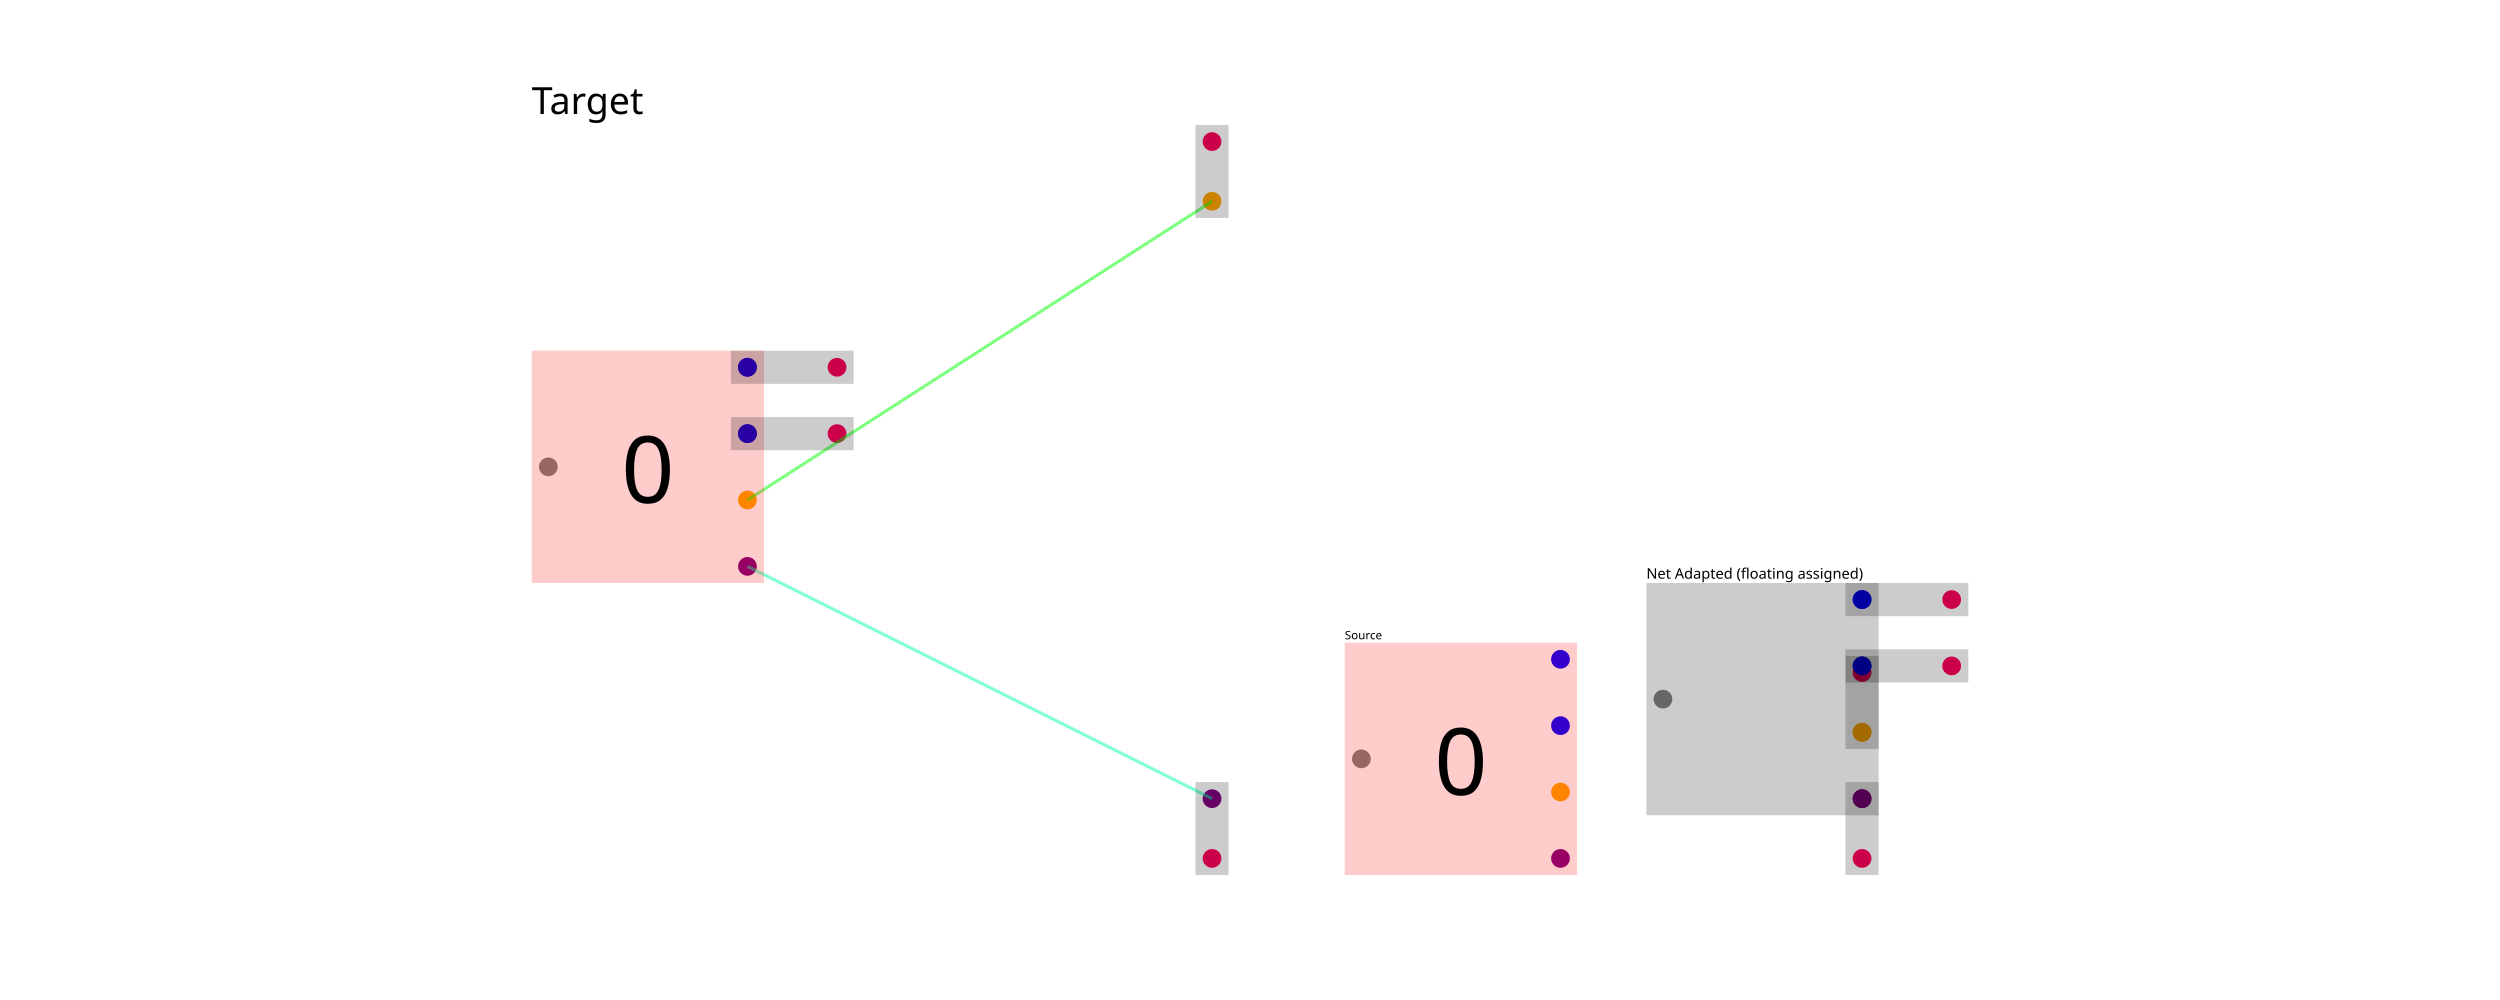
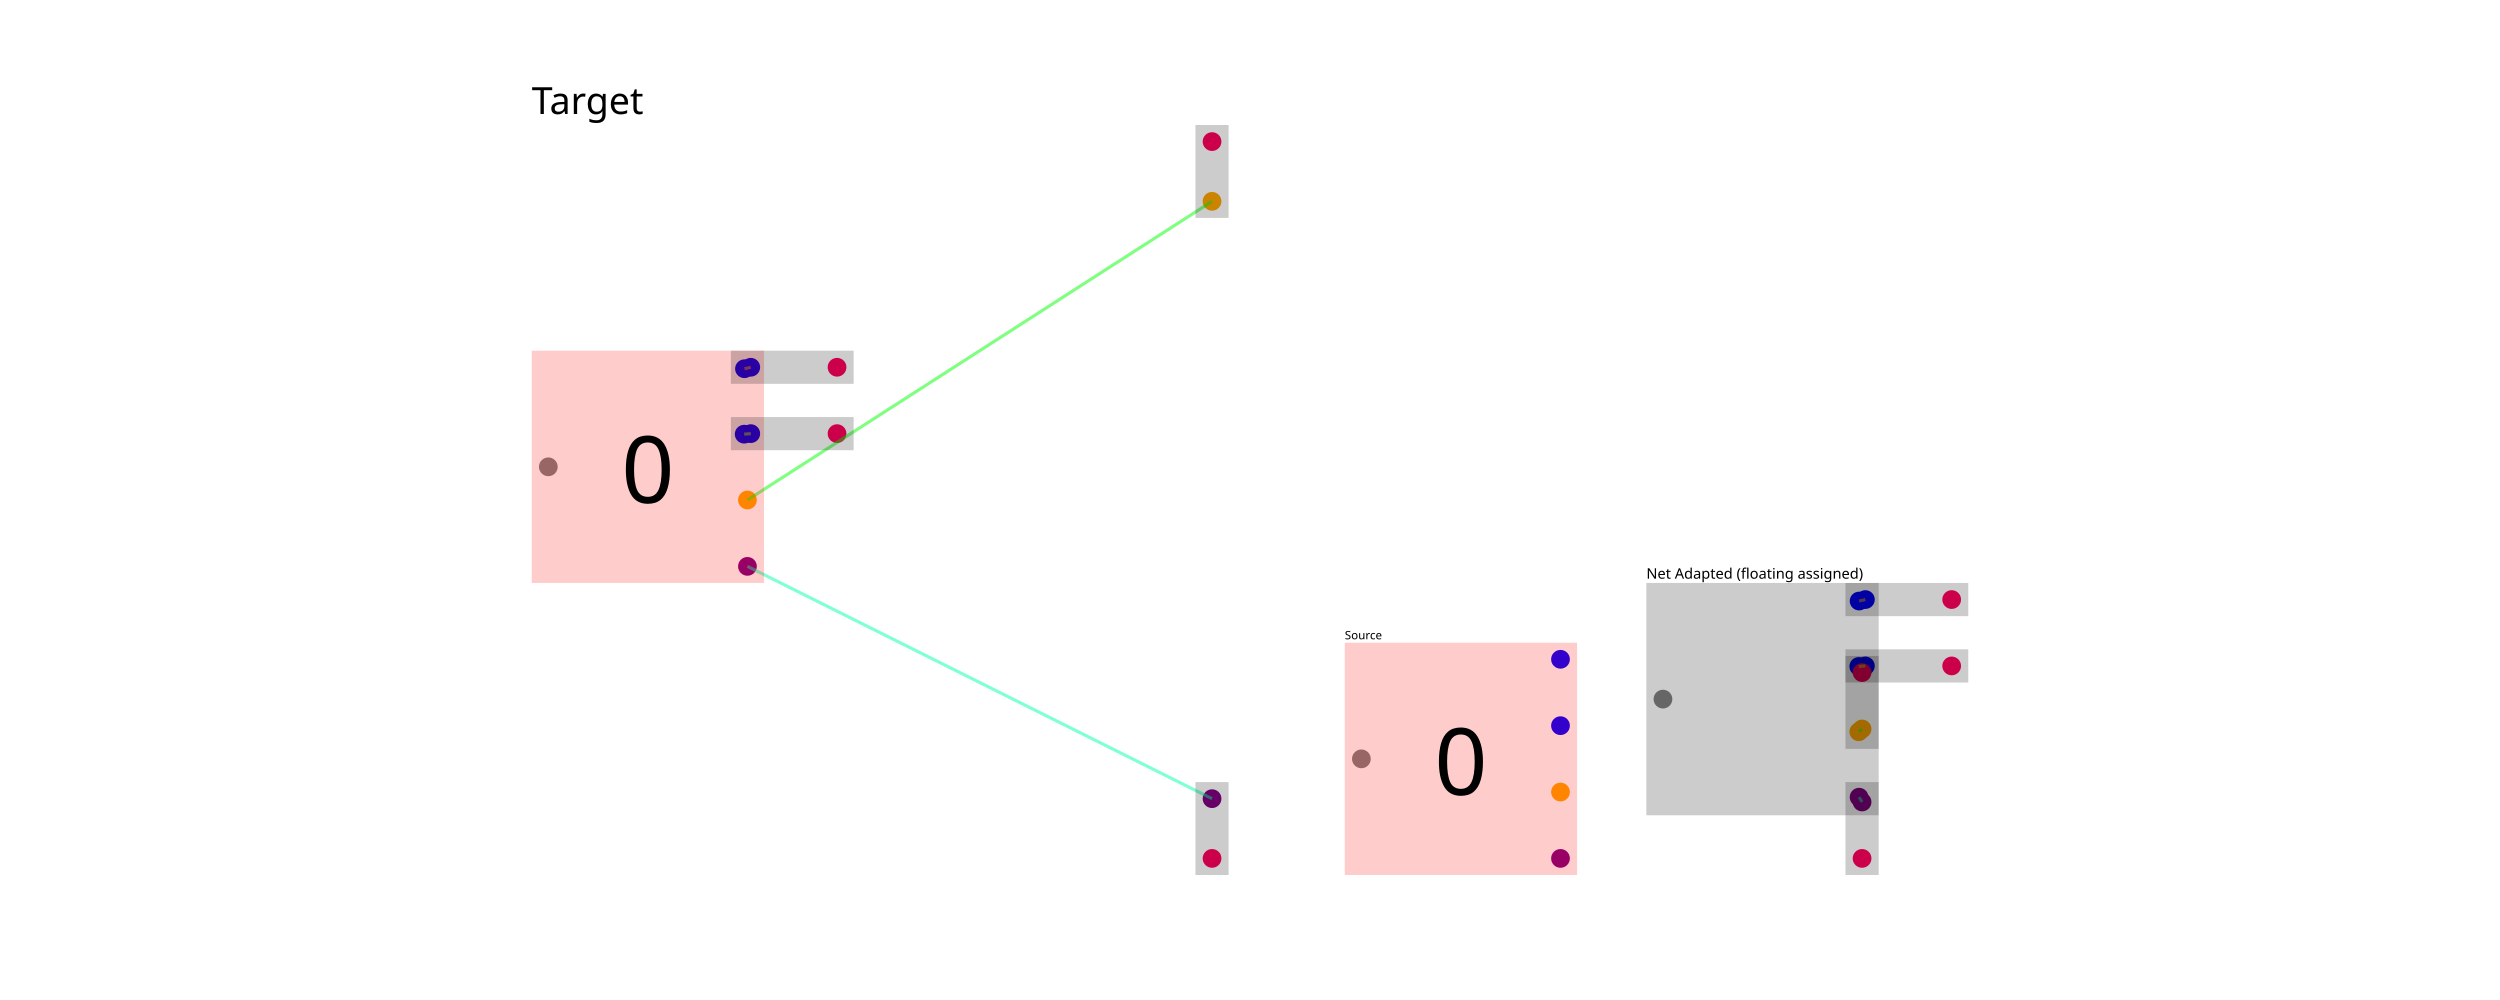
<svg xmlns="http://www.w3.org/2000/svg" width="800" height="320" viewBox="0 0 800 320">
  <rect width="100%" height="100%" fill="white" />
  <g>
    <circle data-type="point" data-label="schematic_component_0_center component_center center_schematic_component_0" data-x="0" data-y="0" cx="175.465" cy="149.381" r="3" fill="gray" />
  </g>
  <g>
-     <circle data-type="point" data-label="schematic_port_0 normal unnamedsubcircuit7_connectivity_net0" data-x="0.6000000000000001" data-y="0.30000000000000004" cx="239.181" cy="117.522" r="3" fill="blue" />
+     <circle data-type="point" data-label="schematic_port_0 normal unnamedsubcircuit7_connectivity_net0" data-x="0.5910557280900008" data-y="0.2955278640450004" cx="238.232" cy="117.997" r="3" fill="blue" />
  </g>
  <g>
-     <circle data-type="point" data-label="schematic_port_1 normal unnamedsubcircuit7_connectivity_net1" data-x="0.6000000000000001" data-y="0.09999999999999998" cx="239.181" cy="138.761" r="3" fill="blue" />
+     <circle data-type="point" data-label="schematic_net_label_2_pin normal unnamedsubcircuit7_connectivity_net0" data-x="0.61" data-y="0.3" cx="240.243" cy="117.522" r="3" fill="blue" />
  </g>
  <g>
-     <circle data-type="point" data-label="schematic_port_2 vcc unnamedsubcircuit7_connectivity_net2" data-x="0.6000000000000001" data-y="-0.10000000000000003" cx="239.181" cy="160" r="3" fill="orange" />
+     <circle data-type="point" data-label="schematic_port_1 normal unnamedsubcircuit7_connectivity_net1" data-x="0.5901360607616786" data-y="0.09835601012694643" cx="238.134" cy="138.936" r="3" fill="blue" />
  </g>
  <g>
-     <circle data-type="point" data-label="schematic_port_3 gnd unnamedsubcircuit7_connectivity_net3" data-x="0.6000000000000001" data-y="-0.30000000000000004" cx="239.181" cy="181.239" r="3" fill="purple" />
+     <circle data-type="point" data-label="schematic_net_label_3_pin normal unnamedsubcircuit7_connectivity_net1" data-x="0.61" data-y="0.1" cx="240.243" cy="138.761" r="3" fill="blue" />
+   </g>
+   <g>
+     <circle data-type="point" data-label="schematic_port_2 vcc unnamedsubcircuit7_connectivity_net2" data-x="0.6" data-y="-0.1" cx="239.181" cy="160" r="3" fill="orange" />
+   </g>
+   <g>
+     <circle data-type="point" data-label="schematic_port_3 gnd unnamedsubcircuit7_connectivity_net3" data-x="0.6" data-y="-0.3" cx="239.181" cy="181.239" r="3" fill="purple" />
  </g>
  <g>
    <circle data-type="point" data-label="schematic_net_label_0_pin gnd unnamedsubcircuit7_connectivity_net3" data-x="2" data-y="-1" cx="387.854" cy="255.575" r="3" fill="purple" />
  </g>
  <g>
    <circle data-type="point" data-label="schematic_net_label_0_center netlabel_center schematic_net_label_0_center" data-x="2" data-y="-1.18" cx="387.854" cy="274.69" r="3" fill="hsl(338.4, 100%, 50%, 1)" />
  </g>
  <g>
    <circle data-type="point" data-label="schematic_net_label_1_pin vcc unnamedsubcircuit7_connectivity_net2" data-x="2" data-y="0.8" cx="387.854" cy="64.425" r="3" fill="orange" />
  </g>
  <g>
    <circle data-type="point" data-label="schematic_net_label_1_center netlabel_center schematic_net_label_1_center" data-x="2" data-y="0.98" cx="387.854" cy="45.31" r="3" fill="hsl(338.4, 100%, 50%, 1)" />
  </g>
  <g>
-     <circle data-type="point" data-label="schematic_net_label_2_pin normal unnamedsubcircuit7_connectivity_net0" data-x="0.6000000000000001" data-y="0.30000000000000004" cx="239.181" cy="117.522" r="3" fill="blue" />
+     <circle data-type="point" data-label="schematic_net_label_2_center netlabel_center schematic_net_label_2_center" data-x="0.87" data-y="0.3" cx="267.854" cy="117.522" r="3" fill="hsl(338.4, 100%, 50%, 1)" />
  </g>
  <g>
-     <circle data-type="point" data-label="schematic_net_label_2_center netlabel_center schematic_net_label_2_center" data-x="0.8700000000000001" data-y="0.30000000000000004" cx="267.854" cy="117.522" r="3" fill="hsl(338.4, 100%, 50%, 1)" />
-   </g>
-   <g>
-     <circle data-type="point" data-label="schematic_net_label_3_pin normal unnamedsubcircuit7_connectivity_net1" data-x="0.6000000000000001" data-y="0.09999999999999998" cx="239.181" cy="138.761" r="3" fill="blue" />
-   </g>
-   <g>
-     <circle data-type="point" data-label="schematic_net_label_3_center netlabel_center schematic_net_label_3_center" data-x="0.8700000000000001" data-y="0.09999999999999998" cx="267.854" cy="138.761" r="3" fill="hsl(338.4, 100%, 50%, 1)" />
+     <circle data-type="point" data-label="schematic_net_label_3_center netlabel_center schematic_net_label_3_center" data-x="0.87" data-y="0.1" cx="267.854" cy="138.761" r="3" fill="hsl(338.4, 100%, 50%, 1)" />
  </g>
  <g>
    <circle data-type="point" data-label="schematic_component_0_center component_center center_schematic_component_0" data-x="2.4499999999999997" data-y="-0.8799999999999997" cx="435.642" cy="242.832" r="3" fill="gray" />
  </g>
  <g>
    <circle data-type="point" data-label="schematic_port_0 normal unnamedsubcircuit7_connectivity_net0" data-x="3.05" data-y="-0.5799999999999996" cx="499.358" cy="210.973" r="3" fill="blue" />
  </g>
  <g>
    <circle data-type="point" data-label="schematic_port_1 normal unnamedsubcircuit7_connectivity_net1" data-x="3.05" data-y="-0.7799999999999997" cx="499.358" cy="232.212" r="3" fill="blue" />
  </g>
  <g>
-     <circle data-type="point" data-label="schematic_port_2 vcc unnamedsubcircuit7_connectivity_net2" data-x="3.05" data-y="-0.9799999999999998" cx="499.358" cy="253.451" r="3" fill="orange" />
+     <circle data-type="point" data-label="schematic_port_2 vcc unnamedsubcircuit7_connectivity_net2" data-x="3.05" data-y="-0.9799999999999996" cx="499.358" cy="253.451" r="3" fill="orange" />
  </g>
  <g>
    <circle data-type="point" data-label="schematic_port_3 gnd unnamedsubcircuit7_connectivity_net3" data-x="3.05" data-y="-1.1799999999999997" cx="499.358" cy="274.69" r="3" fill="purple" />
  </g>
  <g>
    <circle data-type="point" data-label="schematic_component_0_center component_center center_schematic_component_0" data-x="3.35875" data-y="-0.6999999999999997" cx="532.146" cy="223.717" r="3" fill="gray" />
  </g>
  <g>
-     <circle data-type="point" data-label="schematic_port_0 normal unnamedsubcircuit7_connectivity_net0" data-x="3.95875" data-y="-0.3999999999999997" cx="595.863" cy="191.858" r="3" fill="blue" />
+     <circle data-type="point" data-label="schematic_port_0 normal unnamedsubcircuit7_connectivity_net0" data-x="3.949805728090001" data-y="-0.4044721359549993" cx="594.913" cy="192.333" r="3" fill="blue" />
  </g>
  <g>
-     <circle data-type="point" data-label="schematic_port_1 normal unnamedsubcircuit7_connectivity_net1" data-x="3.95875" data-y="-0.5999999999999998" cx="595.863" cy="213.097" r="3" fill="blue" />
+     <circle data-type="point" data-label="schematic_net_label_2_pin normal unnamedsubcircuit7_connectivity_net0" data-x="3.96875" data-y="-0.39999999999999974" cx="596.925" cy="191.858" r="3" fill="blue" />
  </g>
  <g>
-     <circle data-type="point" data-label="schematic_port_2 vcc unnamedsubcircuit7_connectivity_net2" data-x="3.95875" data-y="-0.7999999999999998" cx="595.863" cy="234.336" r="3" fill="orange" />
+     <circle data-type="point" data-label="schematic_port_1 normal unnamedsubcircuit7_connectivity_net1" data-x="3.9488860607616787" data-y="-0.6016439898730533" cx="594.815" cy="213.272" r="3" fill="blue" />
  </g>
  <g>
-     <circle data-type="point" data-label="schematic_port_3 gnd unnamedsubcircuit7_connectivity_net3" data-x="3.95875" data-y="-0.9999999999999998" cx="595.863" cy="255.575" r="3" fill="purple" />
+     <circle data-type="point" data-label="schematic_net_label_3_pin normal unnamedsubcircuit7_connectivity_net1" data-x="3.96875" data-y="-0.5999999999999998" cx="596.925" cy="213.097" r="3" fill="blue" />
  </g>
  <g>
-     <circle data-type="point" data-label="schematic_net_label_0_pin gnd unnamedsubcircuit7_connectivity_net3" data-x="3.95875" data-y="-0.9999999999999998" cx="595.863" cy="255.575" r="3" fill="purple" />
+     <circle data-type="point" data-label="schematic_port_2 vcc unnamedsubcircuit7_connectivity_net2" data-x="3.9488860607616787" data-y="-0.7983560101269461" cx="594.815" cy="234.162" r="3" fill="orange" />
+   </g>
+   <g>
+     <circle data-type="point" data-label="schematic_net_label_1_pin vcc unnamedsubcircuit7_connectivity_net2" data-x="3.95875" data-y="-0.7899999999999997" cx="595.863" cy="233.274" r="3" fill="orange" />
+   </g>
+   <g>
+     <circle data-type="point" data-label="schematic_port_3 gnd unnamedsubcircuit7_connectivity_net3" data-x="3.949805728090001" data-y="-0.9955278640450002" cx="594.913" cy="255.1" r="3" fill="purple" />
+   </g>
+   <g>
+     <circle data-type="point" data-label="schematic_net_label_0_pin gnd unnamedsubcircuit7_connectivity_net3" data-x="3.95875" data-y="-1.0099999999999998" cx="595.863" cy="256.637" r="3" fill="purple" />
  </g>
  <g>
    <circle data-type="point" data-label="schematic_net_label_0_center netlabel_center schematic_net_label_0_center" data-x="3.95875" data-y="-1.1799999999999997" cx="595.863" cy="274.69" r="3" fill="hsl(338.4, 100%, 50%, 1)" />
  </g>
  <g>
-     <circle data-type="point" data-label="schematic_net_label_1_pin vcc unnamedsubcircuit7_connectivity_net2" data-x="3.95875" data-y="-0.7999999999999998" cx="595.863" cy="234.336" r="3" fill="orange" />
+     <circle data-type="point" data-label="schematic_net_label_1_center netlabel_center schematic_net_label_1_center" data-x="3.95875" data-y="-0.6199999999999998" cx="595.863" cy="215.221" r="3" fill="hsl(338.4, 100%, 50%, 1)" />
  </g>
  <g>
-     <circle data-type="point" data-label="schematic_net_label_1_center netlabel_center schematic_net_label_1_center" data-x="3.95875" data-y="-0.6199999999999999" cx="595.863" cy="215.221" r="3" fill="hsl(338.4, 100%, 50%, 1)" />
-   </g>
-   <g>
-     <circle data-type="point" data-label="schematic_net_label_2_pin normal unnamedsubcircuit7_connectivity_net0" data-x="3.95875" data-y="-0.3999999999999997" cx="595.863" cy="191.858" r="3" fill="blue" />
-   </g>
-   <g>
-     <circle data-type="point" data-label="schematic_net_label_2_center netlabel_center schematic_net_label_2_center" data-x="4.22875" data-y="-0.3999999999999997" cx="624.535" cy="191.858" r="3" fill="hsl(338.4, 100%, 50%, 1)" />
-   </g>
-   <g>
-     <circle data-type="point" data-label="schematic_net_label_3_pin normal unnamedsubcircuit7_connectivity_net1" data-x="3.95875" data-y="-0.5999999999999998" cx="595.863" cy="213.097" r="3" fill="blue" />
+     <circle data-type="point" data-label="schematic_net_label_2_center netlabel_center schematic_net_label_2_center" data-x="4.22875" data-y="-0.39999999999999974" cx="624.535" cy="191.858" r="3" fill="hsl(338.4, 100%, 50%, 1)" />
  </g>
  <g>
    <circle data-type="point" data-label="schematic_net_label_3_center netlabel_center schematic_net_label_3_center" data-x="4.22875" data-y="-0.5999999999999998" cx="624.535" cy="213.097" r="3" fill="hsl(338.4, 100%, 50%, 1)" />
  </g>
  <g>
-     <polyline data-points="0.6000000000000001,0.30000000000000004 0.6000000000000001,0.30000000000000004" data-type="line" data-label="" points="239.181,117.522 239.181,117.522" fill="none" stroke="hsl(40, 100%, 50%, 0.5)" stroke-width="1" />
+     <polyline data-points="0.5910557280900008,0.2955278640450004 0.61,0.3" data-type="line" data-label="" points="238.232,117.997 240.243,117.522" fill="none" stroke="hsl(40, 100%, 50%, 0.5)" stroke-width="1" />
  </g>
  <g>
-     <polyline data-points="0.6000000000000001,0.09999999999999998 0.6000000000000001,0.09999999999999998" data-type="line" data-label="" points="239.181,138.761 239.181,138.761" fill="none" stroke="hsl(80, 100%, 50%, 0.5)" stroke-width="1" />
+     <polyline data-points="0.5901360607616786,0.09835601012694643 0.61,0.1" data-type="line" data-label="" points="238.134,138.936 240.243,138.761" fill="none" stroke="hsl(80, 100%, 50%, 0.5)" stroke-width="1" />
  </g>
  <g>
-     <polyline data-points="0.6000000000000001,-0.10000000000000003 2,0.8" data-type="line" data-label="" points="239.181,160 387.854,64.425" fill="none" stroke="hsl(120, 100%, 50%, 0.5)" stroke-width="1" />
+     <polyline data-points="0.6,-0.1 2,0.8" data-type="line" data-label="" points="239.181,160 387.854,64.425" fill="none" stroke="hsl(120, 100%, 50%, 0.5)" stroke-width="1" />
  </g>
  <g>
-     <polyline data-points="0.6000000000000001,-0.30000000000000004 2,-1" data-type="line" data-label="" points="239.181,181.239 387.854,255.575" fill="none" stroke="hsl(160, 100%, 50%, 0.5)" stroke-width="1" />
+     <polyline data-points="0.6,-0.3 2,-1" data-type="line" data-label="" points="239.181,181.239 387.854,255.575" fill="none" stroke="hsl(160, 100%, 50%, 0.5)" stroke-width="1" />
  </g>
  <g>
-     <polyline data-points="3.95875,-0.3999999999999997 3.95875,-0.3999999999999997" data-type="line" data-label="" points="595.863,191.858 595.863,191.858" fill="none" stroke="hsl(40, 100%, 50%, 0.5)" stroke-width="1" />
+     <polyline data-points="3.949805728090001,-0.4044721359549993 3.96875,-0.39999999999999974" data-type="line" data-label="" points="594.913,192.333 596.925,191.858" fill="none" stroke="hsl(40, 100%, 50%, 0.5)" stroke-width="1" />
  </g>
  <g>
-     <polyline data-points="3.95875,-0.5999999999999998 3.95875,-0.5999999999999998" data-type="line" data-label="" points="595.863,213.097 595.863,213.097" fill="none" stroke="hsl(80, 100%, 50%, 0.5)" stroke-width="1" />
+     <polyline data-points="3.9488860607616787,-0.6016439898730533 3.96875,-0.5999999999999998" data-type="line" data-label="" points="594.815,213.272 596.925,213.097" fill="none" stroke="hsl(80, 100%, 50%, 0.5)" stroke-width="1" />
  </g>
  <g>
-     <polyline data-points="3.95875,-0.7999999999999998 3.95875,-0.7999999999999998" data-type="line" data-label="" points="595.863,234.336 595.863,234.336" fill="none" stroke="hsl(120, 100%, 50%, 0.5)" stroke-width="1" />
+     <polyline data-points="3.9488860607616787,-0.7983560101269461 3.95875,-0.7899999999999997" data-type="line" data-label="" points="594.815,234.162 595.863,233.274" fill="none" stroke="hsl(120, 100%, 50%, 0.5)" stroke-width="1" />
  </g>
  <g>
-     <polyline data-points="3.95875,-0.9999999999999998 3.95875,-0.9999999999999998" data-type="line" data-label="" points="595.863,255.575 595.863,255.575" fill="none" stroke="hsl(160, 100%, 50%, 0.5)" stroke-width="1" />
+     <polyline data-points="3.949805728090001,-0.9955278640450002 3.95875,-1.0099999999999998" data-type="line" data-label="" points="594.913,255.1 595.863,256.637" fill="none" stroke="hsl(160, 100%, 50%, 0.5)" stroke-width="1" />
  </g>
  <g>
    <rect data-type="rect" data-label="schematic_component_0" data-x="0.30000000000000004" data-y="0" x="170.155" y="112.212" width="74.336" height="74.336" fill="hsl(0, 100%, 50%, 0.2)" stroke="black" stroke-width="0.009" />
  </g>
  <g>
    <rect data-type="rect" data-label="schematic_net_label_0" data-x="2" data-y="-1.0899999999999999" x="382.544" y="250.265" width="10.619" height="29.735" fill="rgba(0, 0, 0, 0.2)" stroke="black" stroke-width="0.009" />
  </g>
  <g>
    <rect data-type="rect" data-label="schematic_net_label_1" data-x="2" data-y="0.89" x="382.544" y="40" width="10.619" height="29.735" fill="rgba(0, 0, 0, 0.2)" stroke="black" stroke-width="0.009" />
  </g>
  <g>
    <rect data-type="rect" data-label="schematic_net_label_2" data-x="0.7350000000000001" data-y="0.30000000000000004" x="233.872" y="112.212" width="39.292" height="10.619" fill="rgba(0, 0, 0, 0.2)" stroke="black" stroke-width="0.009" />
  </g>
  <g>
    <rect data-type="rect" data-label="schematic_net_label_3" data-x="0.7350000000000001" data-y="0.09999999999999998" x="233.872" y="133.451" width="39.292" height="10.619" fill="rgba(0, 0, 0, 0.2)" stroke="black" stroke-width="0.009" />
  </g>
  <g>
    <rect data-type="rect" data-label="schematic_component_0" data-x="2.75" data-y="-0.8799999999999997" x="430.332" y="205.664" width="74.336" height="74.336" fill="hsl(0, 100%, 50%, 0.2)" stroke="black" stroke-width="0.009" />
  </g>
  <g>
    <rect data-type="rect" data-label="schematic_component_0" data-x="3.6587500000000004" data-y="-0.6999999999999997" x="526.836" y="186.549" width="74.336" height="74.336" fill="rgba(0, 0, 0, 0.2)" stroke="black" stroke-width="0.009" />
  </g>
  <g>
    <rect data-type="rect" data-label="schematic_net_label_0" data-x="3.95875" data-y="-1.0899999999999999" x="590.553" y="250.265" width="10.619" height="29.735" fill="rgba(0, 0, 0, 0.2)" stroke="black" stroke-width="0.009" />
  </g>
  <g>
    <rect data-type="rect" data-label="schematic_net_label_1" data-x="3.95875" data-y="-0.7099999999999997" x="590.553" y="209.912" width="10.619" height="29.735" fill="rgba(0, 0, 0, 0.2)" stroke="black" stroke-width="0.009" />
  </g>
  <g>
    <rect data-type="rect" data-label="schematic_net_label_2" data-x="4.09375" data-y="-0.3999999999999997" x="590.553" y="186.549" width="39.292" height="10.619" fill="rgba(0, 0, 0, 0.2)" stroke="black" stroke-width="0.009" />
  </g>
  <g>
    <rect data-type="rect" data-label="schematic_net_label_3" data-x="4.09375" data-y="-0.5999999999999998" x="590.553" y="207.788" width="39.292" height="10.619" fill="rgba(0, 0, 0, 0.2)" stroke="black" stroke-width="0.009" />
  </g>
  <text data-type="text" data-label="Target" data-x="-0.04999999999999999" data-y="1.03" x="170.155" y="40" fill="black" font-size="12" font-family="sans-serif" text-anchor="start" dominant-baseline="text-after-edge">Target</text>
  <text data-type="text" data-label="0" data-x="0.30000000000000004" data-y="0" x="207.323" y="149.381" fill="black" font-size="29.735" font-family="sans-serif" text-anchor="middle" dominant-baseline="central">0</text>
  <text data-type="text" data-label="Source" data-x="2.4" data-y="-0.5299999999999996" x="430.332" y="205.664" fill="black" font-size="3.717" font-family="sans-serif" text-anchor="start" dominant-baseline="text-after-edge">Source</text>
  <text data-type="text" data-label="0" data-x="2.75" data-y="-0.8799999999999997" x="467.5" y="242.832" fill="black" font-size="29.735" font-family="sans-serif" text-anchor="middle" dominant-baseline="central">0</text>
  <text data-type="text" data-label="Net Adapted (floating assigned)" data-x="3.3087500000000003" data-y="-0.3499999999999997" x="526.836" y="186.549" fill="black" font-size="4.673" font-family="sans-serif" text-anchor="start" dominant-baseline="text-after-edge">Net Adapted (floating assigned)</text>
  <g id="crosshair" style="display: none">
    <line id="crosshair-h" y1="0" y2="320" stroke="#666" stroke-width="0.5" />
    <line id="crosshair-v" x1="0" x2="800" stroke="#666" stroke-width="0.5" />
    <text id="coordinates" font-family="monospace" font-size="12" fill="#666" />
  </g>
</svg>
